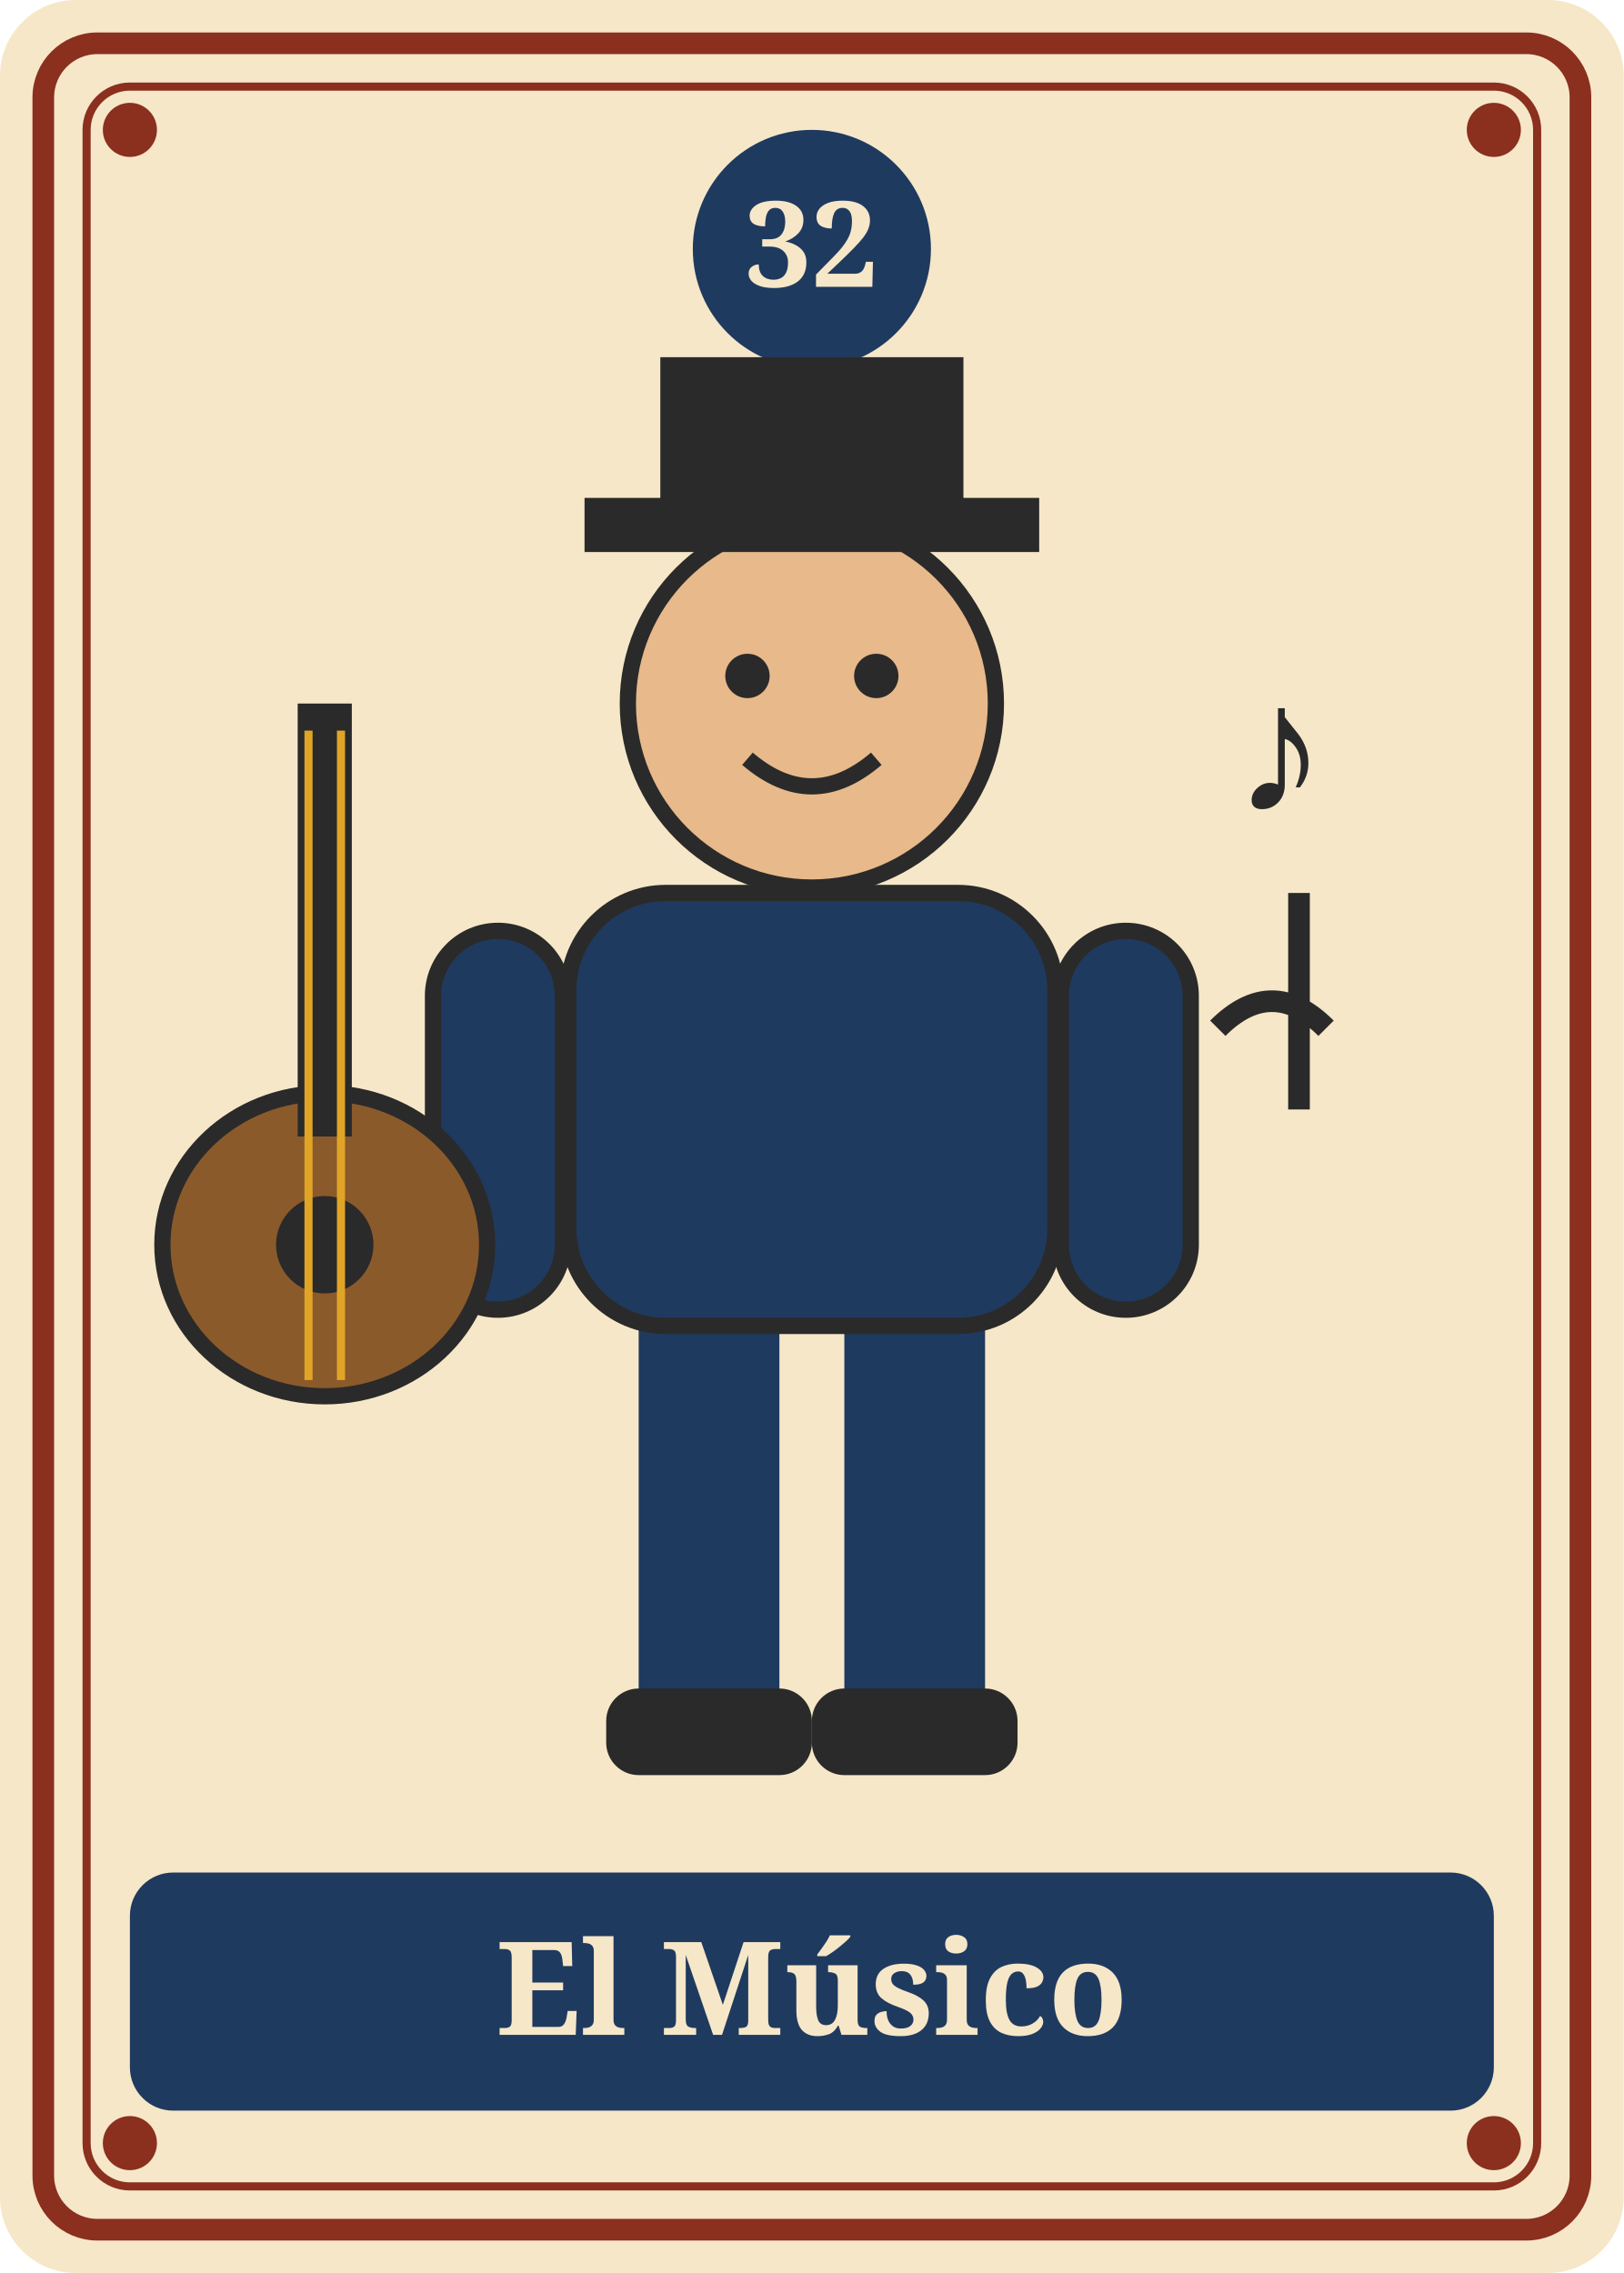
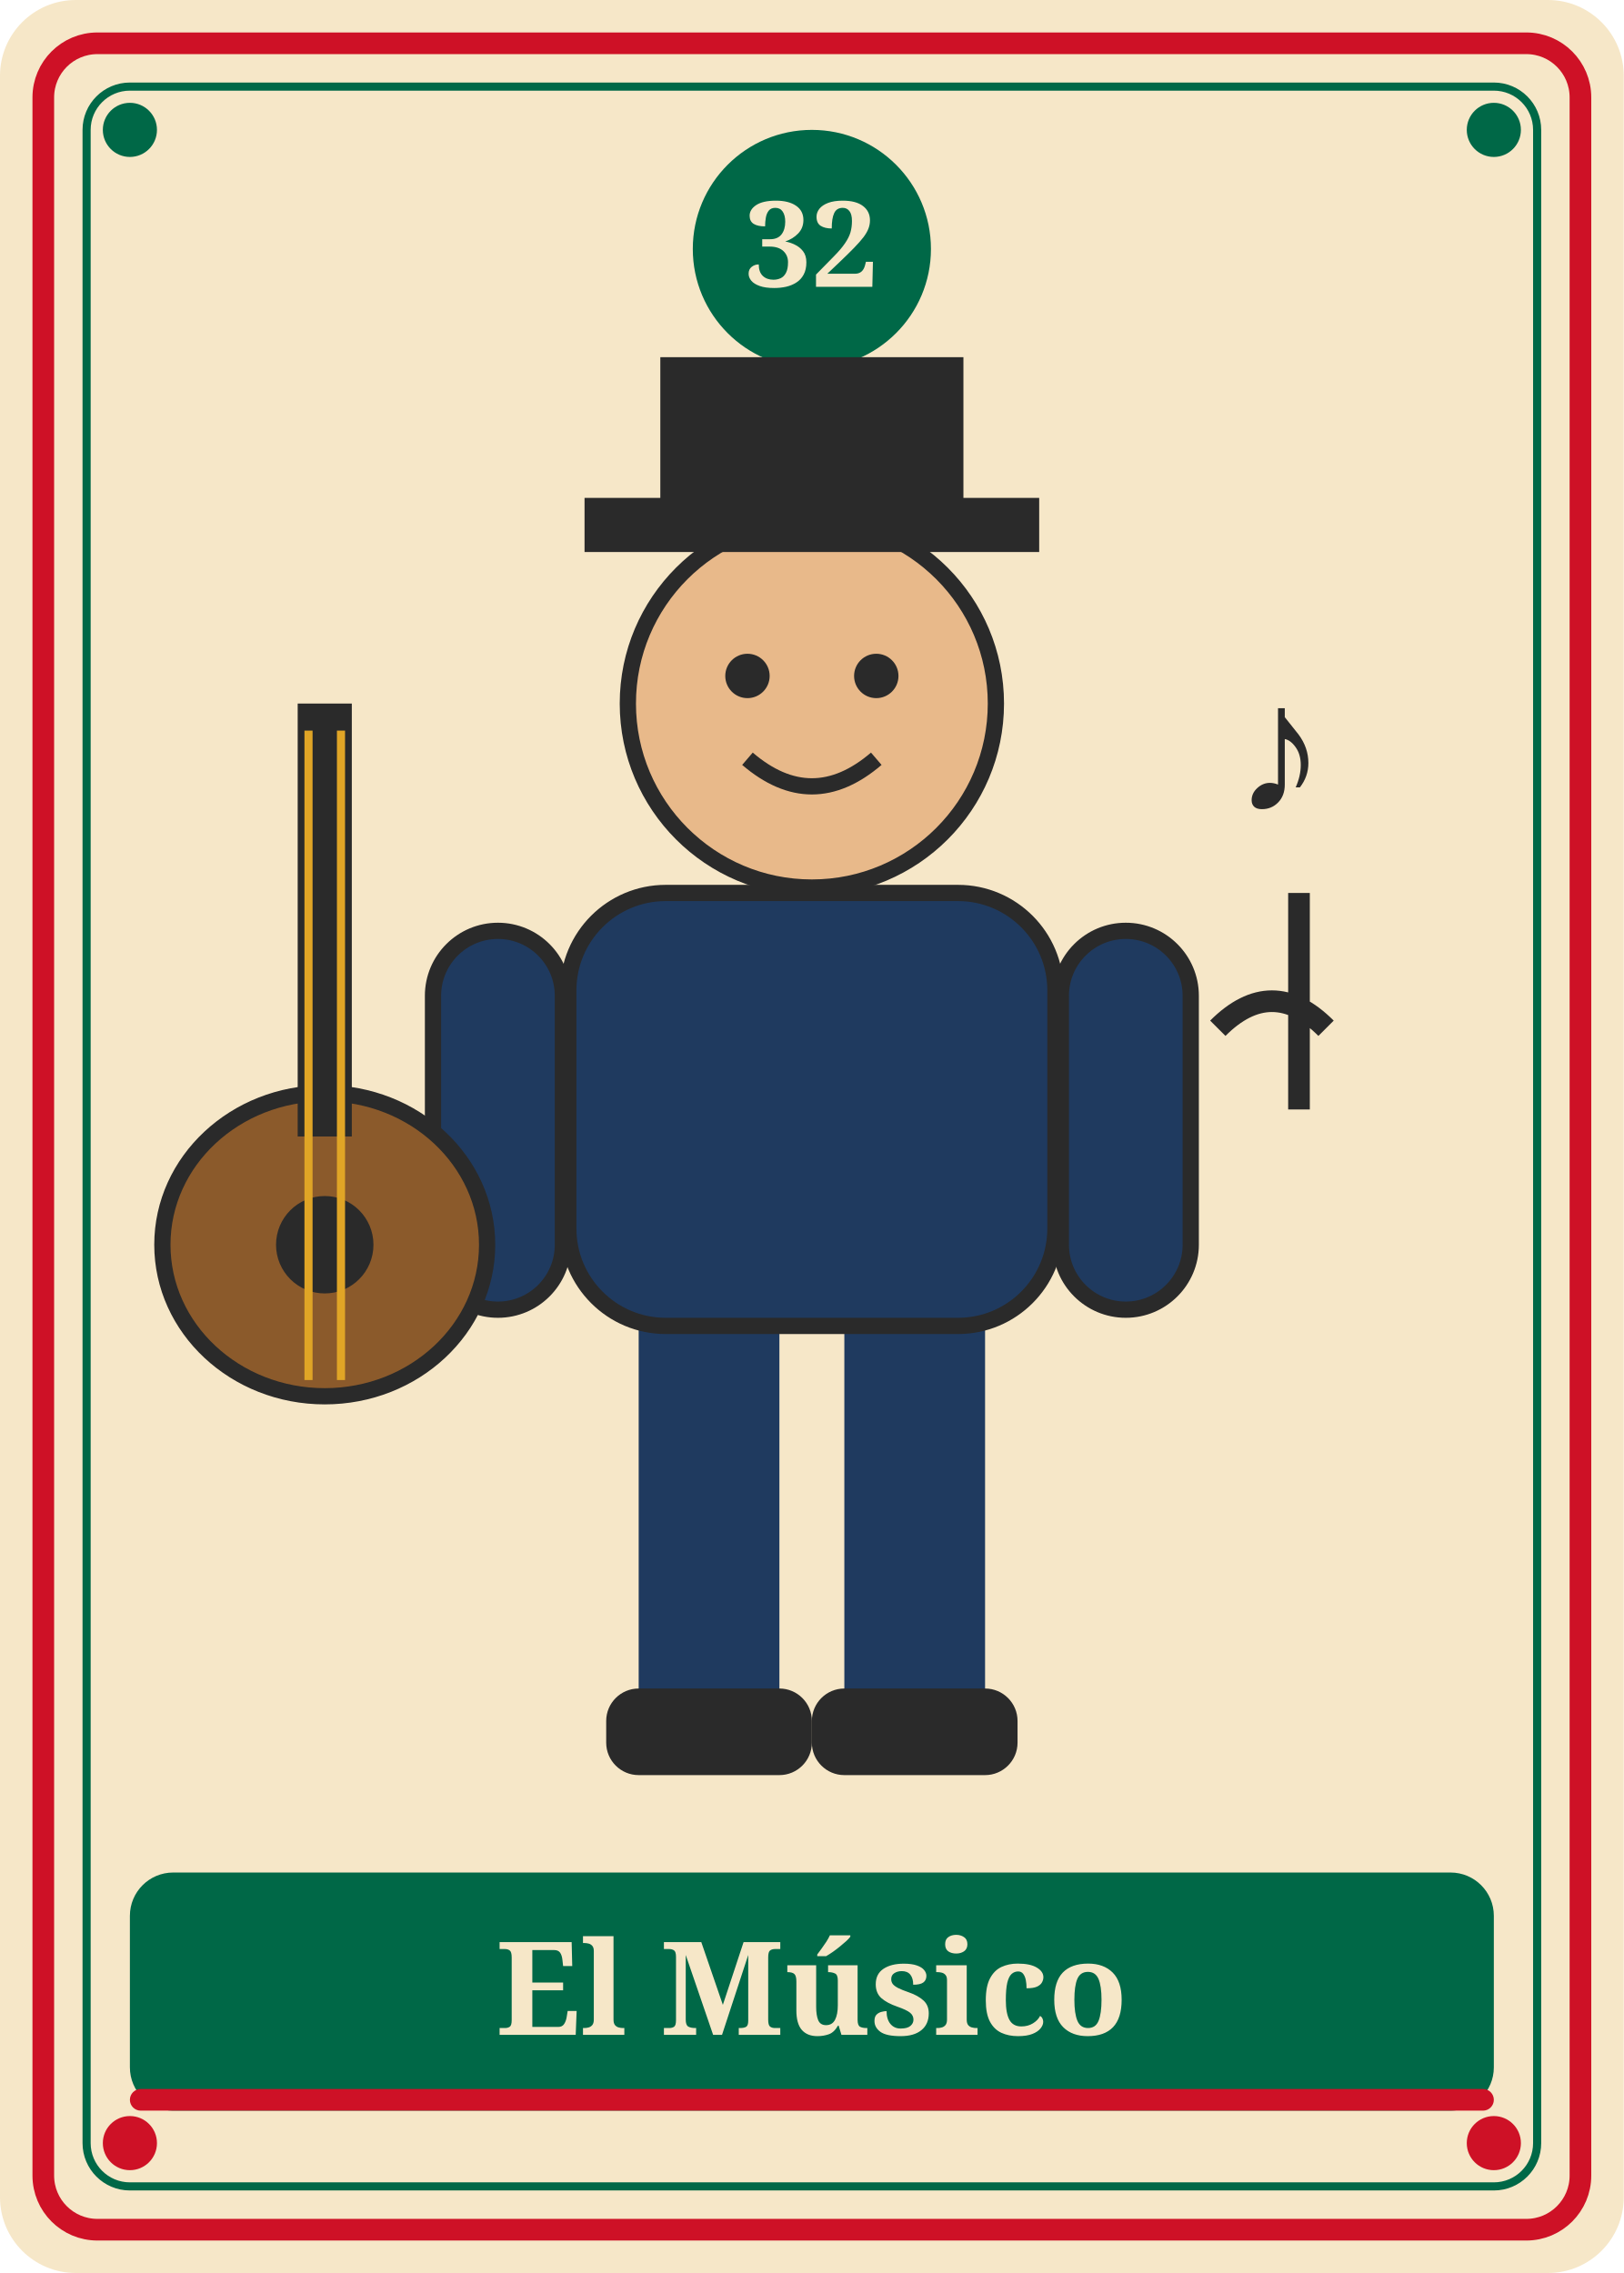
<svg xmlns="http://www.w3.org/2000/svg" viewBox="0 0 300 420" width="300" height="420">
  <rect width="300" height="420" rx="14" fill="#f6e7c8" />
-   <rect x="8" y="8" width="284" height="404" rx="10" fill="none" stroke="#8b2f1f" stroke-width="4" />
-   <rect x="16" y="16" width="268" height="388" rx="8" fill="none" stroke="#8b2f1f" stroke-width="1.5" />
-   <g fill="#8b2f1f">
+   <rect x="8" y="8" width="284" height="404" rx="10" fill="none" stroke="#ce1126" stroke-width="4" />
+   <rect x="16" y="16" width="268" height="388" rx="8" fill="none" stroke="#006847" stroke-width="1.5" />
+   <g fill="#006847">
    <circle cx="24" cy="24" r="5" />
    <circle cx="276" cy="24" r="5" />
+   </g>
+   <g fill="#ce1126">
    <circle cx="24" cy="396" r="5" />
    <circle cx="276" cy="396" r="5" />
  </g>
-   <circle cx="150" cy="46" r="22" fill="#1f3a5f" />
+   <circle cx="150" cy="46" r="22" fill="#006847" />
  <text x="150" y="53" text-anchor="middle" font-family="Georgia, serif" font-size="22" font-weight="bold" fill="#f6e7c8">32</text>
  <g>
    <rect x="118" y="230" width="26" height="90" rx="6" fill="#1f3a5f" />
    <rect x="156" y="230" width="26" height="90" rx="6" fill="#1f3a5f" />
    <rect x="105" y="165" width="90" height="80" rx="18" fill="#1f3a5f" stroke="#2a2a2a" stroke-width="3" />
    <rect x="80" y="172" width="24" height="70" rx="12" fill="#1f3a5f" stroke="#2a2a2a" stroke-width="3" />
    <rect x="196" y="172" width="24" height="70" rx="12" fill="#1f3a5f" stroke="#2a2a2a" stroke-width="3" />
    <rect x="112" y="312" width="38" height="16" rx="6" fill="#2a2a2a" />
    <rect x="150" y="312" width="38" height="16" rx="6" fill="#2a2a2a" />
    <circle cx="150.0" cy="130.0" r="34.0" fill="#e8b98a" stroke="#2a2a2a" stroke-width="3" />
    <circle cx="138.1" cy="124.9" r="4.1" fill="#2a2a2a" />
    <circle cx="161.9" cy="124.9" r="4.1" fill="#2a2a2a" />
    <path d="M138.1 140.2 q11.9 10.2 23.8 0" stroke="#2a2a2a" stroke-width="3" fill="none" />
    <rect x="108" y="92" width="84" height="10" fill="#2a2a2a" />
    <rect x="122" y="66" width="56" height="30" fill="#2a2a2a" />
    <ellipse cx="60" cy="230" rx="30" ry="28" fill="#8b5a2b" stroke="#2a2a2a" stroke-width="3" />
    <circle cx="60" cy="230" r="9" fill="#2a2a2a" />
    <rect x="55" y="130" width="10" height="80" fill="#2a2a2a" />
    <g stroke="#e0a526" stroke-width="1.5">
      <line x1="57" y1="135" x2="57" y2="255" />
      <line x1="63" y1="135" x2="63" y2="255" />
    </g>
    <path d="M225 190 q10 -10 20 0 M240 165 v40" stroke="#2a2a2a" stroke-width="4" fill="none" />
    <text x="228" y="150" font-size="34" fill="#2a2a2a">♪</text>
  </g>
-   <rect x="24" y="346" width="252" height="44" rx="8" fill="#1f3a5f" />
+   <rect x="24" y="346" width="252" height="44" rx="8" fill="#006847" />
+   <rect x="24" y="386" width="252" height="4" rx="2" fill="#ce1126" />
  <text x="150" y="376" text-anchor="middle" font-family="Georgia, serif" font-size="24" font-weight="bold" fill="#f6e7c8">El Músico</text>
</svg>
